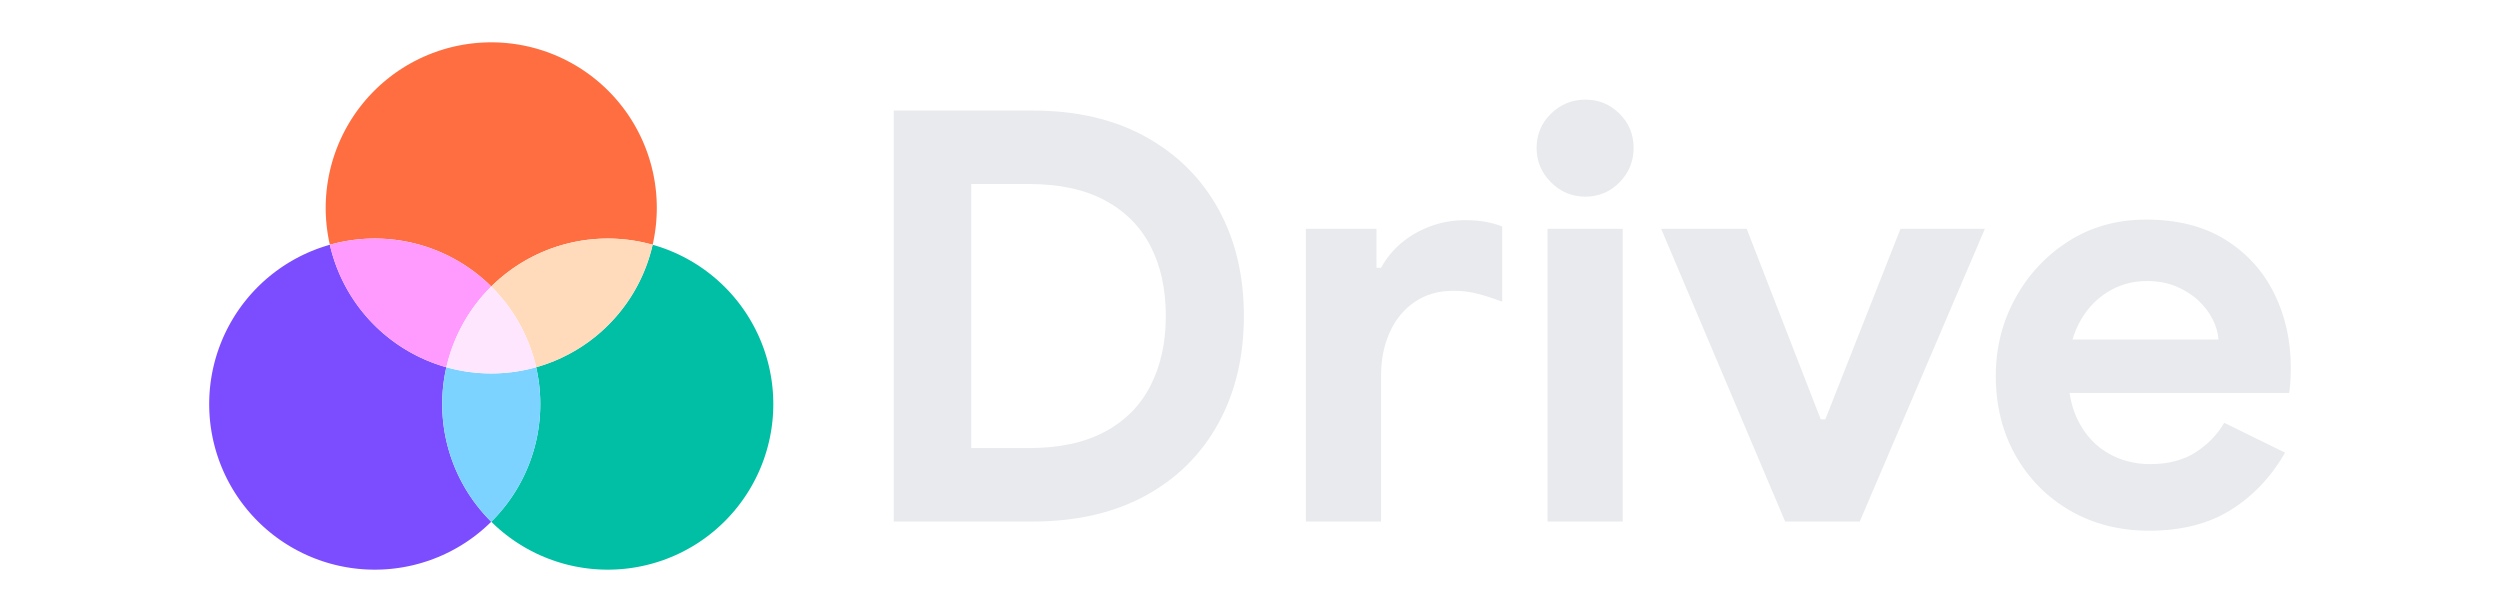
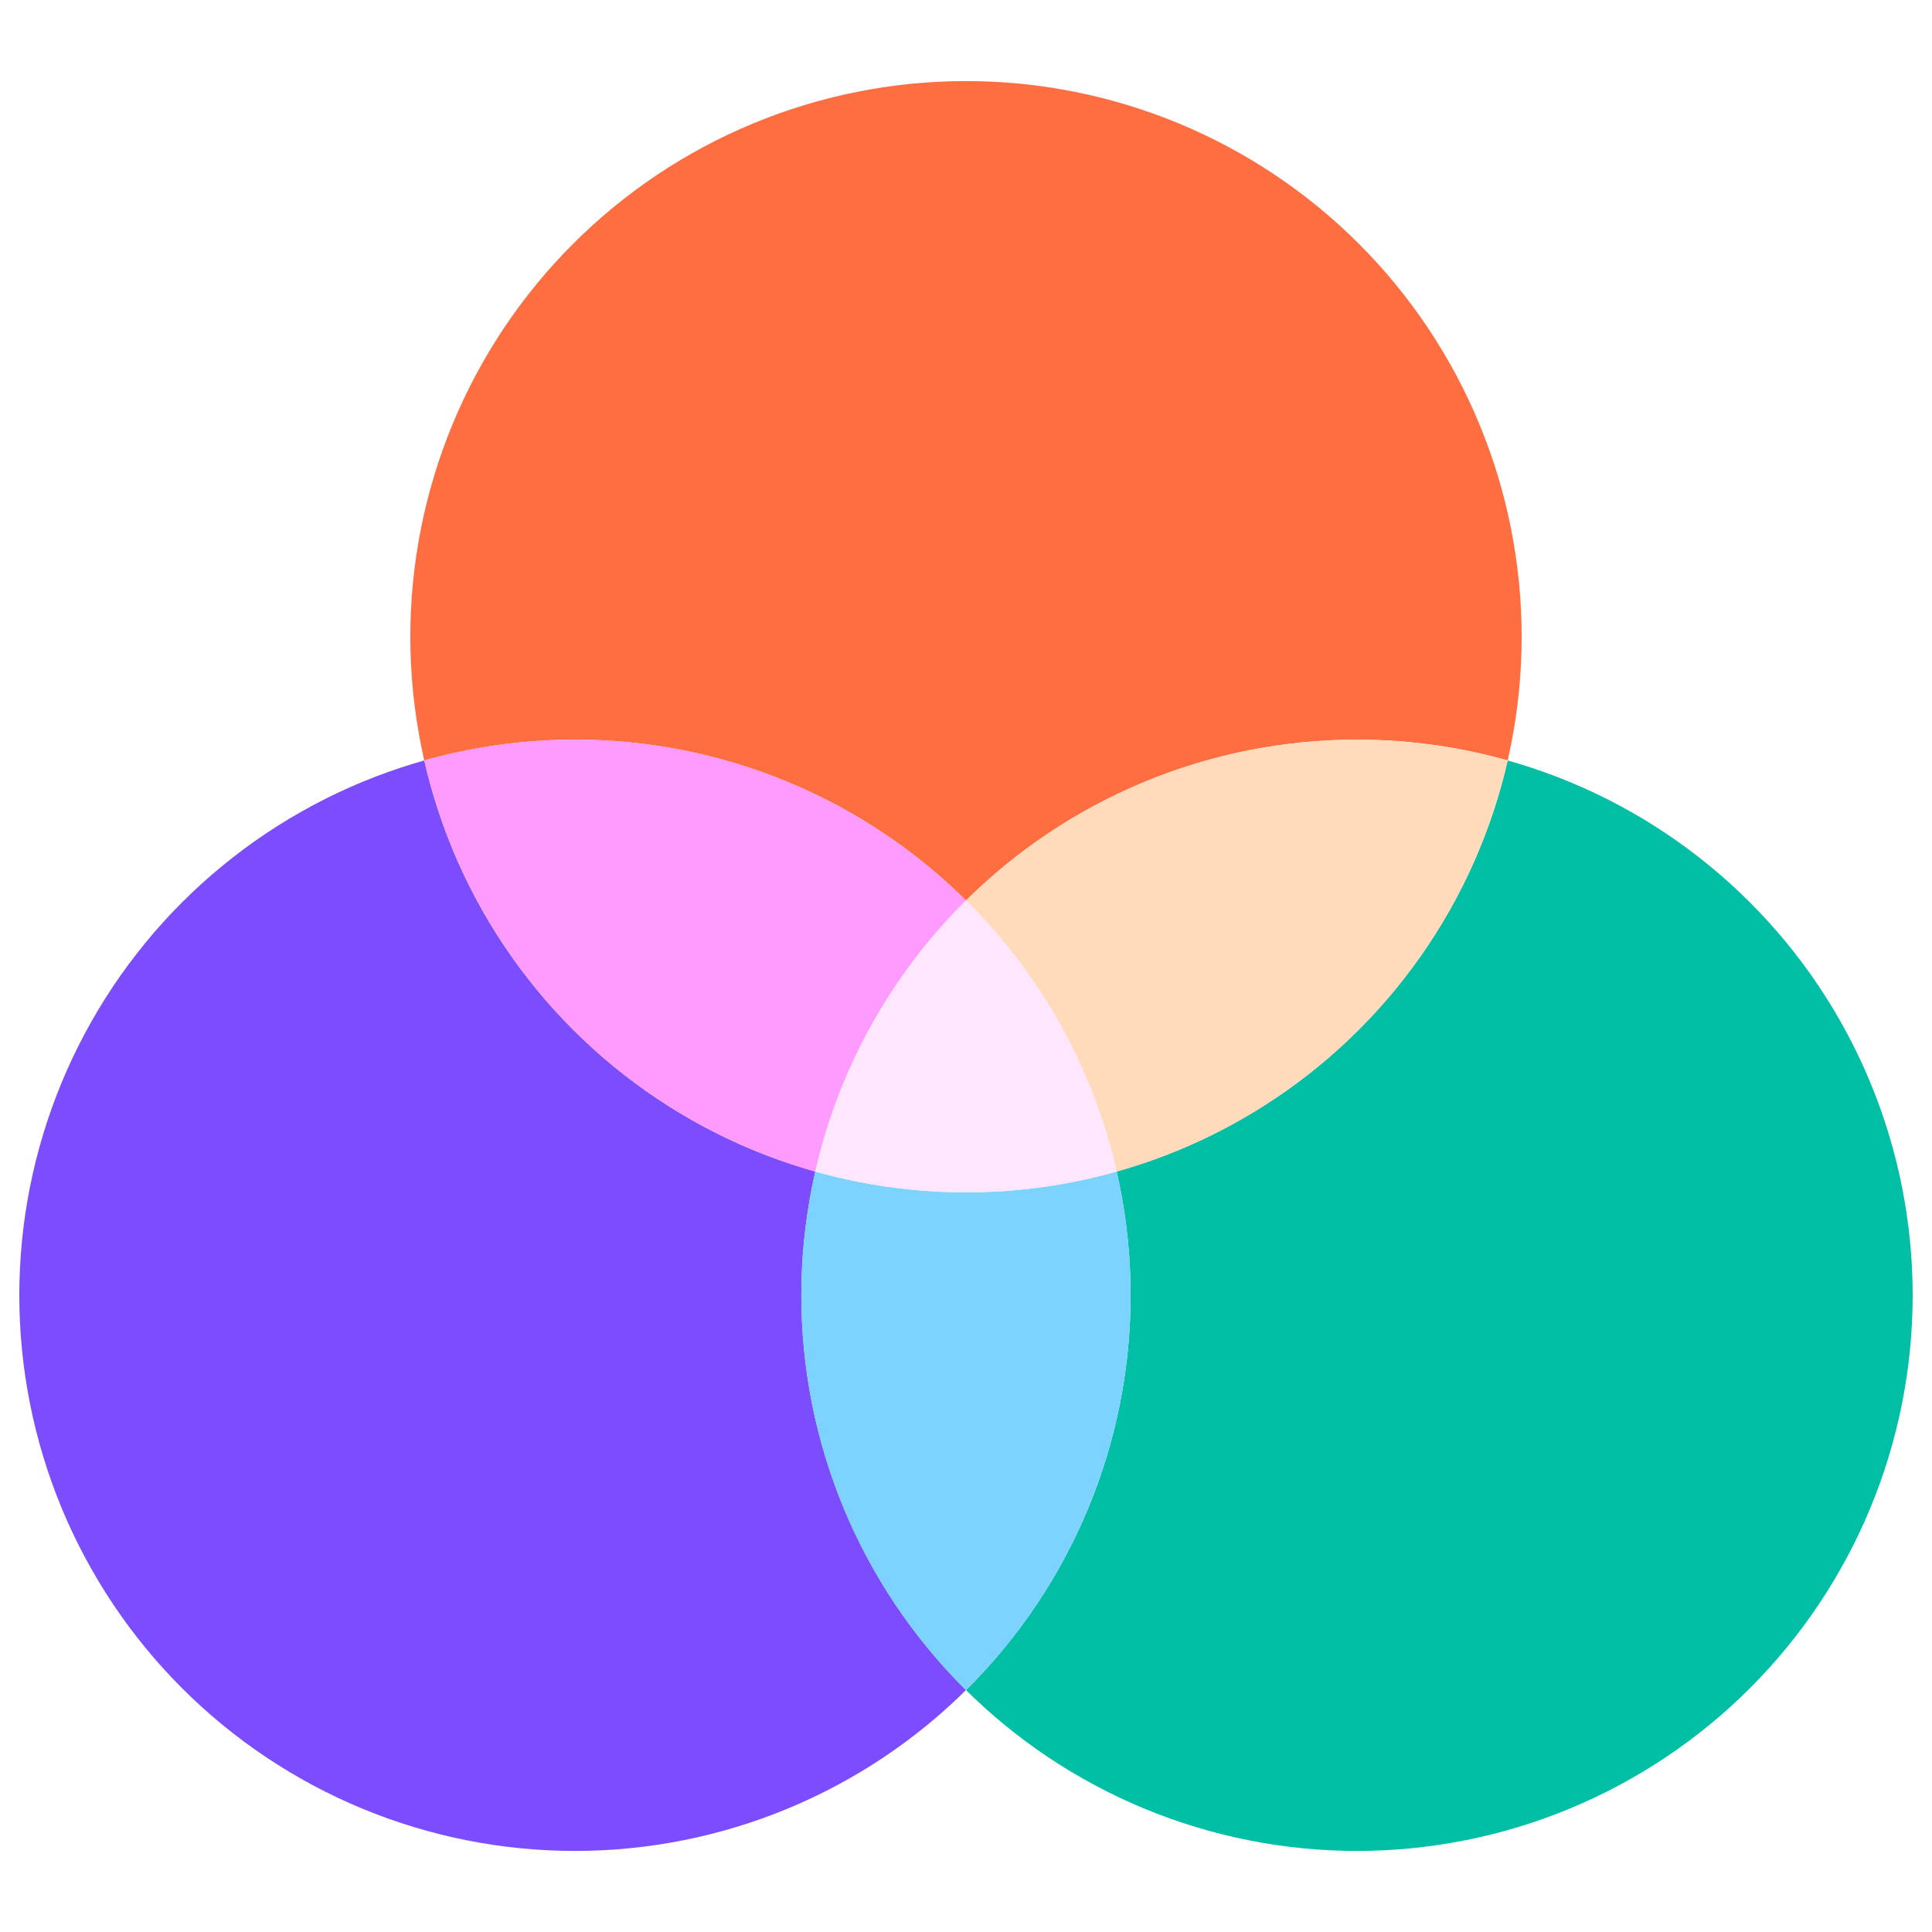
- <svg xmlns="http://www.w3.org/2000/svg" width="1536" height="376" viewBox="0 0 1536 376" fill="none" role="img" aria-label="Drive">
-   <g transform="translate(113.45 3.40) scale(3.7674)">
+ <svg xmlns="http://www.w3.org/2000/svg" width="512" height="512" viewBox="0 0 512 512" fill="none" role="img" aria-label="Goggle Drive icon">
+   <g transform="translate(-16.70 -11.24) scale(5.4539)">
    <path fill="#FF6E40" d="M76.967 31.675 L76.927 31.014 L76.870 30.354 L76.797 29.695 L76.708 29.038 L76.602 28.384 L76.481 27.733 L76.344 27.084 L76.191 26.440 L76.022 25.799 L75.837 25.162 L75.637 24.531 L75.422 23.904 L75.191 23.283 L74.945 22.668 L74.684 22.058 L74.408 21.456 L74.117 20.860 L73.812 20.272 L73.492 19.692 L73.159 19.119 L72.811 18.555 L72.450 18.000 L72.075 17.453 L71.687 16.916 L71.285 16.389 L70.871 15.871 L70.445 15.364 L70.006 14.868 L69.555 14.382 L69.092 13.908 L68.618 13.445 L68.132 12.994 L67.636 12.555 L67.129 12.129 L66.611 11.715 L66.084 11.313 L65.547 10.925 L65.000 10.550 L64.445 10.189 L63.881 9.841 L63.308 9.508 L62.728 9.188 L62.140 8.883 L61.544 8.592 L60.942 8.316 L60.332 8.055 L59.717 7.809 L59.096 7.578 L58.469 7.363 L57.838 7.163 L57.201 6.978 L56.560 6.809 L55.916 6.656 L55.267 6.519 L54.616 6.398 L53.962 6.292 L53.305 6.203 L52.646 6.130 L51.986 6.073 L51.325 6.033 L50.663 6.008 L50.000 6.000 L49.337 6.008 L48.675 6.033 L48.014 6.073 L47.354 6.130 L46.695 6.203 L46.038 6.292 L45.384 6.398 L44.733 6.519 L44.084 6.656 L43.440 6.809 L42.799 6.978 L42.162 7.163 L41.531 7.363 L40.904 7.578 L40.283 7.809 L39.668 8.055 L39.058 8.316 L38.456 8.592 L37.860 8.883 L37.272 9.188 L36.692 9.508 L36.119 9.841 L35.555 10.189 L35.000 10.550 L34.453 10.925 L33.916 11.313 L33.389 11.715 L32.871 12.129 L32.364 12.555 L31.868 12.994 L31.382 13.445 L30.908 13.908 L30.445 14.382 L29.994 14.868 L29.555 15.364 L29.129 15.871 L28.715 16.389 L28.313 16.916 L27.925 17.453 L27.550 18.000 L27.189 18.555 L26.841 19.119 L26.508 19.692 L26.188 20.272 L25.883 20.860 L25.592 21.456 L25.316 22.058 L25.055 22.668 L24.809 23.283 L24.578 23.904 L24.363 24.531 L24.163 25.162 L23.978 25.799 L23.809 26.440 L23.656 27.084 L23.519 27.733 L23.398 28.384 L23.292 29.038 L23.203 29.695 L23.130 30.354 L23.073 31.014 L23.033 31.675 L23.008 32.337 L23.000 33.000 L23.008 33.663 L23.033 34.325 L23.073 34.986 L23.130 35.646 L23.203 36.305 L23.292 36.962 L23.398 37.616 L23.519 38.267 L23.656 38.916 L23.679 39.013 L23.799 38.978 L24.440 38.809 L25.084 38.656 L25.733 38.519 L26.384 38.398 L27.038 38.292 L27.695 38.203 L28.354 38.130 L29.014 38.073 L29.675 38.033 L30.337 38.008 L31.000 38.000 L31.663 38.008 L32.325 38.033 L32.986 38.073 L33.646 38.130 L34.305 38.203 L34.962 38.292 L35.616 38.398 L36.267 38.519 L36.916 38.656 L37.560 38.809 L38.201 38.978 L38.838 39.163 L39.469 39.363 L40.096 39.578 L40.717 39.809 L41.332 40.055 L41.942 40.316 L42.544 40.592 L43.140 40.883 L43.728 41.188 L44.308 41.508 L44.881 41.841 L45.445 42.189 L46.000 42.550 L46.547 42.925 L47.084 43.313 L47.611 43.715 L48.129 44.129 L48.636 44.555 L49.132 44.994 L49.618 45.445 L50.000 45.818 L50.382 45.445 L50.868 44.994 L51.364 44.555 L51.871 44.129 L52.389 43.715 L52.916 43.313 L53.453 42.925 L54.000 42.550 L54.555 42.189 L55.119 41.841 L55.692 41.508 L56.272 41.188 L56.860 40.883 L57.456 40.592 L58.058 40.316 L58.668 40.055 L59.283 39.809 L59.904 39.578 L60.531 39.363 L61.162 39.163 L61.799 38.978 L62.440 38.809 L63.084 38.656 L63.733 38.519 L64.384 38.398 L65.038 38.292 L65.695 38.203 L66.354 38.130 L67.014 38.073 L67.675 38.033 L68.337 38.008 L69.000 38.000 L69.663 38.008 L70.325 38.033 L70.986 38.073 L71.646 38.130 L72.305 38.203 L72.962 38.292 L73.616 38.398 L74.267 38.519 L74.916 38.656 L75.560 38.809 L76.201 38.978 L76.321 39.013 L76.344 38.916 L76.481 38.267 L76.602 37.616 L76.708 36.962 L76.797 36.305 L76.870 35.646 L76.927 34.986 L76.967 34.325 L76.992 33.663 L77.000 33.000 L76.992 32.337 Z" />
    <path fill="#7C4DFF" d="M42.162 58.837 L41.531 58.637 L40.904 58.422 L40.283 58.191 L39.668 57.945 L39.058 57.684 L38.456 57.408 L37.860 57.117 L37.272 56.812 L36.692 56.492 L36.119 56.159 L35.555 55.811 L35.000 55.450 L34.453 55.075 L33.916 54.687 L33.389 54.285 L32.871 53.871 L32.364 53.445 L31.868 53.006 L31.382 52.555 L30.908 52.092 L30.445 51.618 L29.994 51.132 L29.555 50.636 L29.129 50.129 L28.715 49.611 L28.313 49.084 L27.925 48.547 L27.550 48.000 L27.189 47.445 L26.841 46.881 L26.508 46.308 L26.188 45.728 L25.883 45.140 L25.592 44.544 L25.316 43.942 L25.055 43.332 L24.809 42.717 L24.578 42.096 L24.363 41.469 L24.163 40.838 L23.978 40.201 L23.809 39.560 L23.679 39.013 L23.162 39.163 L22.531 39.363 L21.904 39.578 L21.283 39.809 L20.668 40.055 L20.058 40.316 L19.456 40.592 L18.860 40.883 L18.272 41.188 L17.692 41.508 L17.119 41.841 L16.555 42.189 L16.000 42.550 L15.453 42.925 L14.916 43.313 L14.389 43.715 L13.871 44.129 L13.364 44.555 L12.868 44.994 L12.382 45.445 L11.908 45.908 L11.445 46.382 L10.994 46.868 L10.555 47.364 L10.129 47.871 L9.715 48.389 L9.313 48.916 L8.925 49.453 L8.550 50.000 L8.189 50.555 L7.841 51.119 L7.508 51.692 L7.188 52.272 L6.883 52.860 L6.592 53.456 L6.316 54.058 L6.055 54.668 L5.809 55.283 L5.578 55.904 L5.363 56.531 L5.163 57.162 L4.978 57.799 L4.809 58.440 L4.656 59.084 L4.519 59.733 L4.398 60.384 L4.292 61.038 L4.203 61.695 L4.130 62.354 L4.073 63.014 L4.033 63.675 L4.008 64.337 L4.000 65.000 L4.008 65.663 L4.033 66.325 L4.073 66.986 L4.130 67.646 L4.203 68.305 L4.292 68.962 L4.398 69.616 L4.519 70.267 L4.656 70.916 L4.809 71.560 L4.978 72.201 L5.163 72.838 L5.363 73.469 L5.578 74.096 L5.809 74.717 L6.055 75.332 L6.316 75.942 L6.592 76.544 L6.883 77.140 L7.188 77.728 L7.508 78.308 L7.841 78.881 L8.189 79.445 L8.550 80.000 L8.925 80.547 L9.313 81.084 L9.715 81.611 L10.129 82.129 L10.555 82.636 L10.994 83.132 L11.445 83.618 L11.908 84.092 L12.382 84.555 L12.868 85.006 L13.364 85.445 L13.871 85.871 L14.389 86.285 L14.916 86.687 L15.453 87.075 L16.000 87.450 L16.555 87.811 L17.119 88.159 L17.692 88.492 L18.272 88.812 L18.860 89.117 L19.456 89.408 L20.058 89.684 L20.668 89.945 L21.283 90.191 L21.904 90.422 L22.531 90.637 L23.162 90.837 L23.799 91.022 L24.440 91.191 L25.084 91.344 L25.733 91.481 L26.384 91.602 L27.038 91.708 L27.695 91.797 L28.354 91.870 L29.014 91.927 L29.675 91.967 L30.337 91.992 L31.000 92.000 L31.663 91.992 L32.325 91.967 L32.986 91.927 L33.646 91.870 L34.305 91.797 L34.962 91.708 L35.616 91.602 L36.267 91.481 L36.916 91.344 L37.560 91.191 L38.201 91.022 L38.838 90.837 L39.469 90.637 L40.096 90.422 L40.717 90.191 L41.332 89.945 L41.942 89.684 L42.544 89.408 L43.140 89.117 L43.728 88.812 L44.308 88.492 L44.881 88.159 L45.445 87.811 L46.000 87.450 L46.547 87.075 L47.084 86.687 L47.611 86.285 L48.129 85.871 L48.636 85.445 L49.132 85.006 L49.618 84.555 L50.000 84.182 L49.908 84.092 L49.445 83.618 L48.994 83.132 L48.555 82.636 L48.129 82.129 L47.715 81.611 L47.313 81.084 L46.925 80.547 L46.550 80.000 L46.189 79.445 L45.841 78.881 L45.508 78.308 L45.188 77.728 L44.883 77.140 L44.592 76.544 L44.316 75.942 L44.055 75.332 L43.809 74.717 L43.578 74.096 L43.363 73.469 L43.163 72.838 L42.978 72.201 L42.809 71.560 L42.656 70.916 L42.519 70.267 L42.398 69.616 L42.292 68.962 L42.203 68.305 L42.130 67.646 L42.073 66.986 L42.033 66.325 L42.008 65.663 L42.000 65.000 L42.008 64.337 L42.033 63.675 L42.073 63.014 L42.130 62.354 L42.203 61.695 L42.292 61.038 L42.398 60.384 L42.519 59.733 L42.656 59.084 L42.679 58.987 Z" />
    <path fill="#00BFA5" d="M95.967 63.675 L95.927 63.014 L95.870 62.354 L95.797 61.695 L95.708 61.038 L95.602 60.384 L95.481 59.733 L95.344 59.084 L95.191 58.440 L95.022 57.799 L94.837 57.162 L94.637 56.531 L94.422 55.904 L94.191 55.283 L93.945 54.668 L93.684 54.058 L93.408 53.456 L93.117 52.860 L92.812 52.272 L92.492 51.692 L92.159 51.119 L91.811 50.555 L91.450 50.000 L91.075 49.453 L90.687 48.916 L90.285 48.389 L89.871 47.871 L89.445 47.364 L89.006 46.868 L88.555 46.382 L88.092 45.908 L87.618 45.445 L87.132 44.994 L86.636 44.555 L86.129 44.129 L85.611 43.715 L85.084 43.313 L84.547 42.925 L84.000 42.550 L83.445 42.189 L82.881 41.841 L82.308 41.508 L81.728 41.188 L81.140 40.883 L80.544 40.592 L79.942 40.316 L79.332 40.055 L78.717 39.809 L78.096 39.578 L77.469 39.363 L76.838 39.163 L76.321 39.013 L76.191 39.560 L76.022 40.201 L75.837 40.838 L75.637 41.469 L75.422 42.096 L75.191 42.717 L74.945 43.332 L74.684 43.942 L74.408 44.544 L74.117 45.140 L73.812 45.728 L73.492 46.308 L73.159 46.881 L72.811 47.445 L72.450 48.000 L72.075 48.547 L71.687 49.084 L71.285 49.611 L70.871 50.129 L70.445 50.636 L70.006 51.132 L69.555 51.618 L69.092 52.092 L68.618 52.555 L68.132 53.006 L67.636 53.445 L67.129 53.871 L66.611 54.285 L66.084 54.687 L65.547 55.075 L65.000 55.450 L64.445 55.811 L63.881 56.159 L63.308 56.492 L62.728 56.812 L62.140 57.117 L61.544 57.408 L60.942 57.684 L60.332 57.945 L59.717 58.191 L59.096 58.422 L58.469 58.637 L57.838 58.837 L57.321 58.987 L57.344 59.084 L57.481 59.733 L57.602 60.384 L57.708 61.038 L57.797 61.695 L57.870 62.354 L57.927 63.014 L57.967 63.675 L57.992 64.337 L58.000 65.000 L57.992 65.663 L57.967 66.325 L57.927 66.986 L57.870 67.646 L57.797 68.305 L57.708 68.962 L57.602 69.616 L57.481 70.267 L57.344 70.916 L57.191 71.560 L57.022 72.201 L56.837 72.838 L56.637 73.469 L56.422 74.096 L56.191 74.717 L55.945 75.332 L55.684 75.942 L55.408 76.544 L55.117 77.140 L54.812 77.728 L54.492 78.308 L54.159 78.881 L53.811 79.445 L53.450 80.000 L53.075 80.547 L52.687 81.084 L52.285 81.611 L51.871 82.129 L51.445 82.636 L51.006 83.132 L50.555 83.618 L50.092 84.092 L50.000 84.182 L50.382 84.555 L50.868 85.006 L51.364 85.445 L51.871 85.871 L52.389 86.285 L52.916 86.687 L53.453 87.075 L54.000 87.450 L54.555 87.811 L55.119 88.159 L55.692 88.492 L56.272 88.812 L56.860 89.117 L57.456 89.408 L58.058 89.684 L58.668 89.945 L59.283 90.191 L59.904 90.422 L60.531 90.637 L61.162 90.837 L61.799 91.022 L62.440 91.191 L63.084 91.344 L63.733 91.481 L64.384 91.602 L65.038 91.708 L65.695 91.797 L66.354 91.870 L67.014 91.927 L67.675 91.967 L68.337 91.992 L69.000 92.000 L69.663 91.992 L70.325 91.967 L70.986 91.927 L71.646 91.870 L72.305 91.797 L72.962 91.708 L73.616 91.602 L74.267 91.481 L74.916 91.344 L75.560 91.191 L76.201 91.022 L76.838 90.837 L77.469 90.637 L78.096 90.422 L78.717 90.191 L79.332 89.945 L79.942 89.684 L80.544 89.408 L81.140 89.117 L81.728 88.812 L82.308 88.492 L82.881 88.159 L83.445 87.811 L84.000 87.450 L84.547 87.075 L85.084 86.687 L85.611 86.285 L86.129 85.871 L86.636 85.445 L87.132 85.006 L87.618 84.555 L88.092 84.092 L88.555 83.618 L89.006 83.132 L89.445 82.636 L89.871 82.129 L90.285 81.611 L90.687 81.084 L91.075 80.547 L91.450 80.000 L91.811 79.445 L92.159 78.881 L92.492 78.308 L92.812 77.728 L93.117 77.140 L93.408 76.544 L93.684 75.942 L93.945 75.332 L94.191 74.717 L94.422 74.096 L94.637 73.469 L94.837 72.838 L95.022 72.201 L95.191 71.560 L95.344 70.916 L95.481 70.267 L95.602 69.616 L95.708 68.962 L95.797 68.305 L95.870 67.646 L95.927 66.986 L95.967 66.325 L95.992 65.663 L96.000 65.000 L95.992 64.337 Z" />
    <path fill="#FF9AFF" d="M23.978 40.201 L24.163 40.838 L24.363 41.469 L24.578 42.096 L24.809 42.717 L25.055 43.332 L25.316 43.942 L25.592 44.544 L25.883 45.140 L26.188 45.728 L26.508 46.308 L26.841 46.881 L27.189 47.445 L27.550 48.000 L27.925 48.547 L28.313 49.084 L28.715 49.611 L29.129 50.129 L29.555 50.636 L29.994 51.132 L30.445 51.618 L30.908 52.092 L31.382 52.555 L31.868 53.006 L32.364 53.445 L32.871 53.871 L33.389 54.285 L33.916 54.687 L34.453 55.075 L35.000 55.450 L35.555 55.811 L36.119 56.159 L36.692 56.492 L37.272 56.812 L37.860 57.117 L38.456 57.408 L39.058 57.684 L39.668 57.945 L40.283 58.191 L40.904 58.422 L41.531 58.637 L42.162 58.837 L42.679 58.987 L42.809 58.440 L42.978 57.799 L43.163 57.162 L43.363 56.531 L43.578 55.904 L43.809 55.283 L44.055 54.668 L44.316 54.058 L44.592 53.456 L44.883 52.860 L45.188 52.272 L45.508 51.692 L45.841 51.119 L46.189 50.555 L46.550 50.000 L46.925 49.453 L47.313 48.916 L47.715 48.389 L48.129 47.871 L48.555 47.364 L48.994 46.868 L49.445 46.382 L49.908 45.908 L50.000 45.818 L49.618 45.445 L49.132 44.994 L48.636 44.555 L48.129 44.129 L47.611 43.715 L47.084 43.313 L46.547 42.925 L46.000 42.550 L45.445 42.189 L44.881 41.841 L44.308 41.508 L43.728 41.188 L43.140 40.883 L42.544 40.592 L41.942 40.316 L41.332 40.055 L40.717 39.809 L40.096 39.578 L39.469 39.363 L38.838 39.163 L38.201 38.978 L37.560 38.809 L36.916 38.656 L36.267 38.519 L35.616 38.398 L34.962 38.292 L34.305 38.203 L33.646 38.130 L32.986 38.073 L32.325 38.033 L31.663 38.008 L31.000 38.000 L30.337 38.008 L29.675 38.033 L29.014 38.073 L28.354 38.130 L27.695 38.203 L27.038 38.292 L26.384 38.398 L25.733 38.519 L25.084 38.656 L24.440 38.809 L23.799 38.978 L23.679 39.013 L23.809 39.560 Z" />
    <path fill="#FFDBBC" d="M57.838 58.837 L58.469 58.637 L59.096 58.422 L59.717 58.191 L60.332 57.945 L60.942 57.684 L61.544 57.408 L62.140 57.117 L62.728 56.812 L63.308 56.492 L63.881 56.159 L64.445 55.811 L65.000 55.450 L65.547 55.075 L66.084 54.687 L66.611 54.285 L67.129 53.871 L67.636 53.445 L68.132 53.006 L68.618 52.555 L69.092 52.092 L69.555 51.618 L70.006 51.132 L70.445 50.636 L70.871 50.129 L71.285 49.611 L71.687 49.084 L72.075 48.547 L72.450 48.000 L72.811 47.445 L73.159 46.881 L73.492 46.308 L73.812 45.728 L74.117 45.140 L74.408 44.544 L74.684 43.942 L74.945 43.332 L75.191 42.717 L75.422 42.096 L75.637 41.469 L75.837 40.838 L76.022 40.201 L76.191 39.560 L76.321 39.013 L76.201 38.978 L75.560 38.809 L74.916 38.656 L74.267 38.519 L73.616 38.398 L72.962 38.292 L72.305 38.203 L71.646 38.130 L70.986 38.073 L70.325 38.033 L69.663 38.008 L69.000 38.000 L68.337 38.008 L67.675 38.033 L67.014 38.073 L66.354 38.130 L65.695 38.203 L65.038 38.292 L64.384 38.398 L63.733 38.519 L63.084 38.656 L62.440 38.809 L61.799 38.978 L61.162 39.163 L60.531 39.363 L59.904 39.578 L59.283 39.809 L58.668 40.055 L58.058 40.316 L57.456 40.592 L56.860 40.883 L56.272 41.188 L55.692 41.508 L55.119 41.841 L54.555 42.189 L54.000 42.550 L53.453 42.925 L52.916 43.313 L52.389 43.715 L51.871 44.129 L51.364 44.555 L50.868 44.994 L50.382 45.445 L50.000 45.818 L50.092 45.908 L50.555 46.382 L51.006 46.868 L51.445 47.364 L51.871 47.871 L52.285 48.389 L52.687 48.916 L53.075 49.453 L53.450 50.000 L53.811 50.555 L54.159 51.119 L54.492 51.692 L54.812 52.272 L55.117 52.860 L55.408 53.456 L55.684 54.058 L55.945 54.668 L56.191 55.283 L56.422 55.904 L56.637 56.531 L56.837 57.162 L57.022 57.799 L57.191 58.440 L57.321 58.987 Z" />
    <path fill="#7CD3FF" d="M57.967 63.675 L57.927 63.014 L57.870 62.354 L57.797 61.695 L57.708 61.038 L57.602 60.384 L57.481 59.733 L57.344 59.084 L57.321 58.987 L57.201 59.022 L56.560 59.191 L55.916 59.344 L55.267 59.481 L54.616 59.602 L53.962 59.708 L53.305 59.797 L52.646 59.870 L51.986 59.927 L51.325 59.967 L50.663 59.992 L50.000 60.000 L49.337 59.992 L48.675 59.967 L48.014 59.927 L47.354 59.870 L46.695 59.797 L46.038 59.708 L45.384 59.602 L44.733 59.481 L44.084 59.344 L43.440 59.191 L42.799 59.022 L42.679 58.987 L42.656 59.084 L42.519 59.733 L42.398 60.384 L42.292 61.038 L42.203 61.695 L42.130 62.354 L42.073 63.014 L42.033 63.675 L42.008 64.337 L42.000 65.000 L42.008 65.663 L42.033 66.325 L42.073 66.986 L42.130 67.646 L42.203 68.305 L42.292 68.962 L42.398 69.616 L42.519 70.267 L42.656 70.916 L42.809 71.560 L42.978 72.201 L43.163 72.838 L43.363 73.469 L43.578 74.096 L43.809 74.717 L44.055 75.332 L44.316 75.942 L44.592 76.544 L44.883 77.140 L45.188 77.728 L45.508 78.308 L45.841 78.881 L46.189 79.445 L46.550 80.000 L46.925 80.547 L47.313 81.084 L47.715 81.611 L48.129 82.129 L48.555 82.636 L48.994 83.132 L49.445 83.618 L49.908 84.092 L50.000 84.182 L50.092 84.092 L50.555 83.618 L51.006 83.132 L51.445 82.636 L51.871 82.129 L52.285 81.611 L52.687 81.084 L53.075 80.547 L53.450 80.000 L53.811 79.445 L54.159 78.881 L54.492 78.308 L54.812 77.728 L55.117 77.140 L55.408 76.544 L55.684 75.942 L55.945 75.332 L56.191 74.717 L56.422 74.096 L56.637 73.469 L56.837 72.838 L57.022 72.201 L57.191 71.560 L57.344 70.916 L57.481 70.267 L57.602 69.616 L57.708 68.962 L57.797 68.305 L57.870 67.646 L57.927 66.986 L57.967 66.325 L57.992 65.663 L58.000 65.000 L57.992 64.337 Z" />
    <path fill="#FFE6FF" d="M42.799 59.022 L43.440 59.191 L44.084 59.344 L44.733 59.481 L45.384 59.602 L46.038 59.708 L46.695 59.797 L47.354 59.870 L48.014 59.927 L48.675 59.967 L49.337 59.992 L50.000 60.000 L50.663 59.992 L51.325 59.967 L51.986 59.927 L52.646 59.870 L53.305 59.797 L53.962 59.708 L54.616 59.602 L55.267 59.481 L55.916 59.344 L56.560 59.191 L57.201 59.022 L57.321 58.987 L57.191 58.440 L57.022 57.799 L56.837 57.162 L56.637 56.531 L56.422 55.904 L56.191 55.283 L55.945 54.668 L55.684 54.058 L55.408 53.456 L55.117 52.860 L54.812 52.272 L54.492 51.692 L54.159 51.119 L53.811 50.555 L53.450 50.000 L53.075 49.453 L52.687 48.916 L52.285 48.389 L51.871 47.871 L51.445 47.364 L51.006 46.868 L50.555 46.382 L50.092 45.908 L50.000 45.818 L49.908 45.908 L49.445 46.382 L48.994 46.868 L48.555 47.364 L48.129 47.871 L47.715 48.389 L47.313 48.916 L46.925 49.453 L46.550 50.000 L46.189 50.555 L45.841 51.119 L45.508 51.692 L45.188 52.272 L44.883 52.860 L44.592 53.456 L44.316 54.058 L44.055 54.668 L43.809 55.283 L43.578 55.904 L43.363 56.531 L43.163 57.162 L42.978 57.799 L42.809 58.440 L42.679 58.987 Z" />
  </g>
-   <path transform="translate(520.56 320.42) scale(0.35265)" fill="#E8EAED" d="M81 0V-716H323Q437 -716 519.5 -670.5Q602 -625 646.5 -544.5Q691 -464 691 -358Q691 -252 646.5 -171.0Q602 -90 519.5 -45.0Q437 0 323 0ZM216 -128H317Q396 -128 449.0 -156.5Q502 -185 528.5 -237.0Q555 -289 555 -358Q555 -428 528.5 -479.5Q502 -531 449.0 -559.5Q396 -588 317 -588H216ZM799 0V-510H922V-442H930Q943 -466 964.5 -484.5Q986 -503 1015.0 -514.0Q1044 -525 1077 -525Q1097 -525 1113.0 -522.0Q1129 -519 1141 -514V-383Q1120 -391 1099.5 -396.5Q1079 -402 1056 -402Q1017 -402 988.5 -382.5Q960 -363 945.0 -329.5Q930 -296 930 -254V0ZM1220 0V-510H1351V0ZM1286 -566Q1251 -566 1226.0 -591.0Q1201 -616 1201 -651Q1201 -686 1226.0 -710.5Q1251 -735 1286 -735Q1321 -735 1345.5 -710.5Q1370 -686 1370 -651Q1370 -616 1345.5 -591.0Q1321 -566 1286 -566ZM1634 0 1418 -510H1567L1696 -178H1704L1835 -510H1982L1764 0ZM2268 16Q2191 16 2130.5 -19.0Q2070 -54 2035.5 -115.0Q2001 -176 2001 -254Q2001 -327 2035.0 -389.0Q2069 -451 2128.0 -488.5Q2187 -526 2263 -526Q2345 -526 2401.0 -491.0Q2457 -456 2486.0 -397.5Q2515 -339 2515 -268Q2515 -252 2514.0 -240.5Q2513 -229 2512 -224H2074V-317H2389Q2388 -334 2379.0 -352.0Q2370 -370 2354.0 -385.0Q2338 -400 2315.5 -409.5Q2293 -419 2264 -419Q2226 -419 2194.5 -399.0Q2163 -379 2145.0 -343.5Q2127 -308 2127 -259Q2127 -208 2146.0 -172.5Q2165 -137 2197.5 -118.5Q2230 -100 2270 -100Q2317 -100 2349.0 -120.5Q2381 -141 2399 -172L2505 -120Q2469 -57 2411.0 -20.5Q2353 16 2268 16Z" />
</svg>
